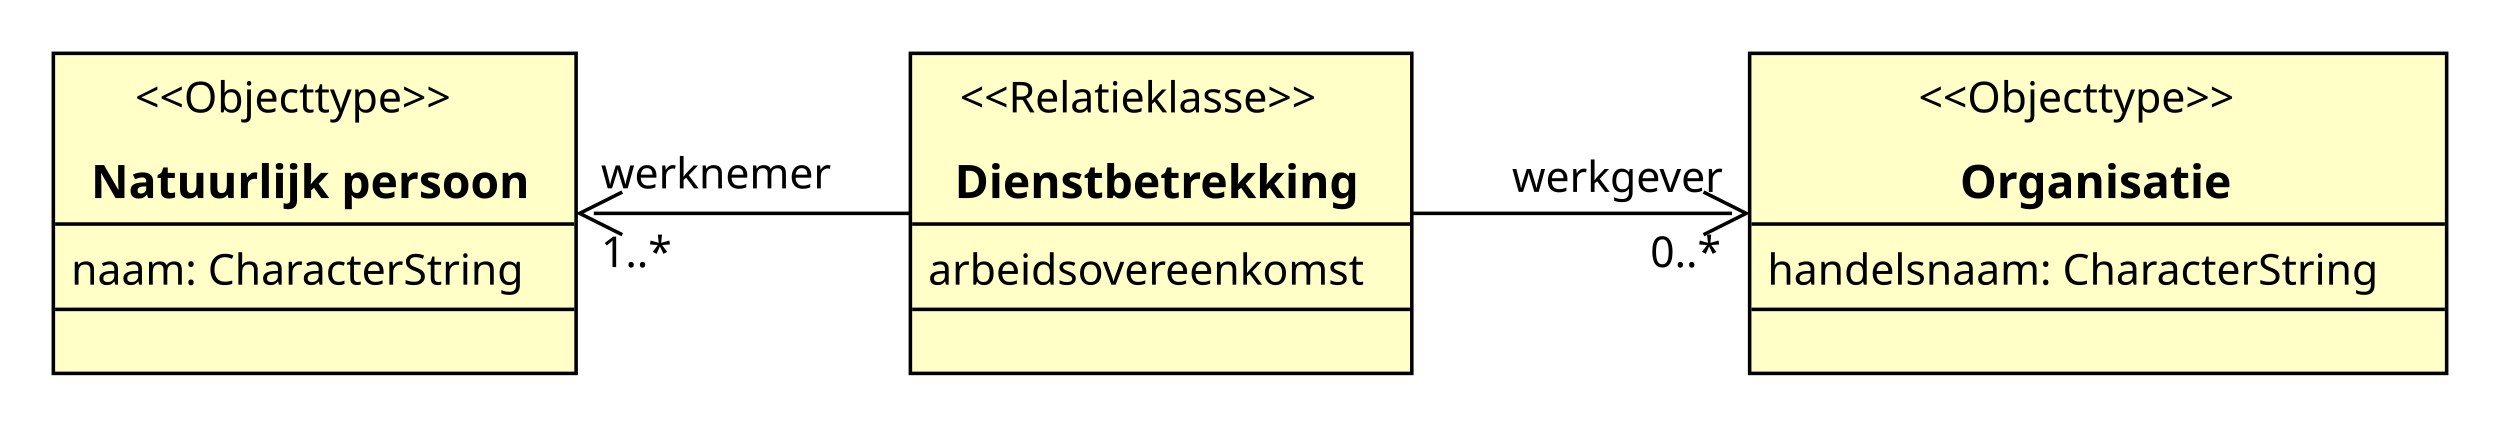
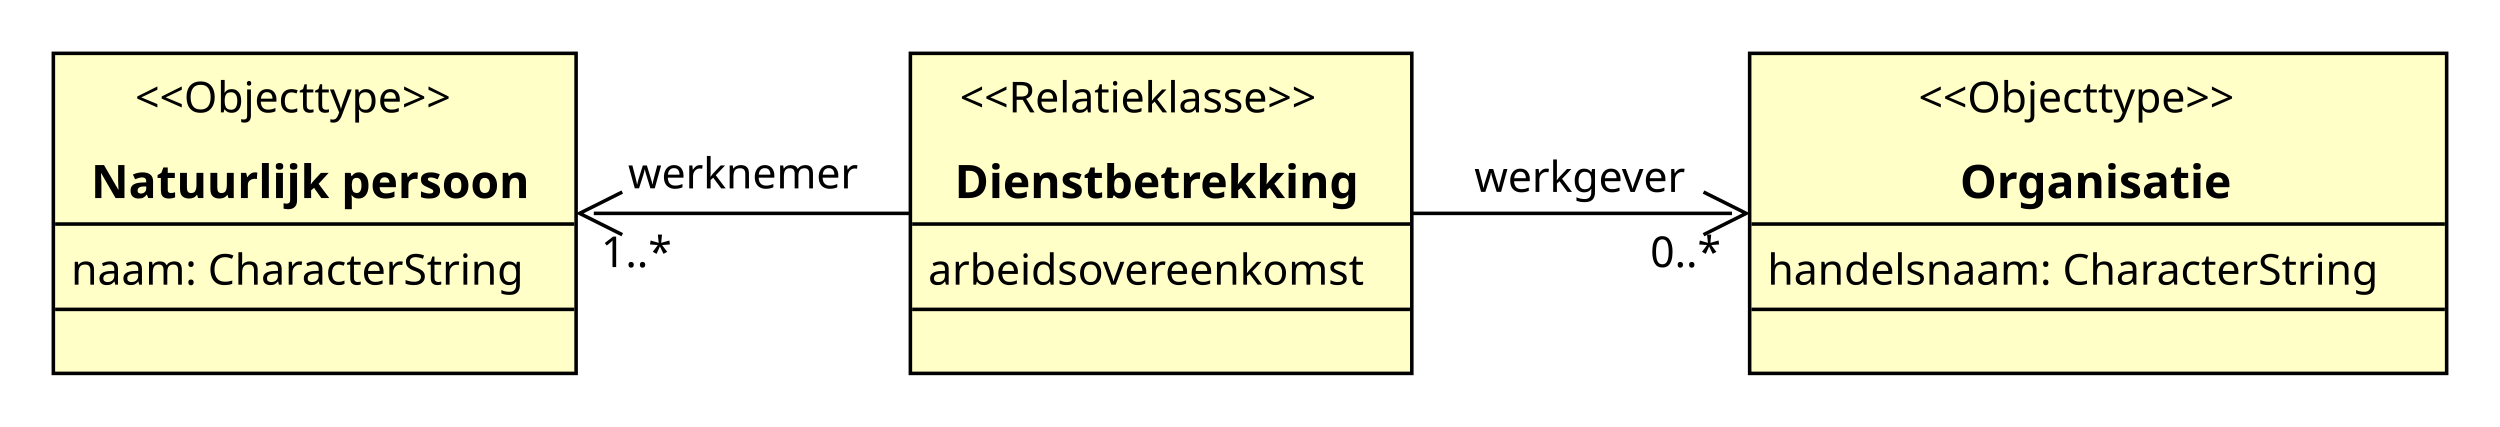
<svg xmlns="http://www.w3.org/2000/svg" xmlns:xlink="http://www.w3.org/1999/xlink" fill-opacity="1" color-rendering="auto" color-interpolation="auto" text-rendering="auto" stroke="black" stroke-linecap="square" width="703" stroke-miterlimit="10" shape-rendering="auto" stroke-opacity="1" fill="black" stroke-dasharray="none" font-weight="normal" stroke-width="1" height="120" font-family="'Dialog'" font-style="normal" stroke-linejoin="miter" font-size="12px" stroke-dashoffset="0" image-rendering="auto">
  <defs id="genericDefs" />
  <g>
    <defs id="defs1">
      <clipPath clipPathUnits="userSpaceOnUse" id="clipPath1">
        <path d="M0 0 L703 0 L703 120 L0 120 L0 0 Z" />
      </clipPath>
      <clipPath clipPathUnits="userSpaceOnUse" id="clipPath2">
        <path d="M813 260 L1009 260 L1009 350 L813 350 L813 260 Z" />
      </clipPath>
      <clipPath clipPathUnits="userSpaceOnUse" id="clipPath3">
        <path d="M336 260 L483 260 L483 350 L336 350 L336 260 Z" />
      </clipPath>
      <clipPath clipPathUnits="userSpaceOnUse" id="clipPath4">
        <path d="M577 260 L718 260 L718 350 L577 350 L577 260 Z" />
      </clipPath>
    </defs>
    <g id="y.node.0">
      <a target="_blank" xlink:type="simple" xlink:href="urn:objecttype:organisatie" xlink:show="new">
        <g fill="rgb(255,255,199)" text-rendering="geometricPrecision" shape-rendering="geometricPrecision" transform="matrix(1,0,0,1,-321,-245)" stroke="rgb(255,255,199)">
          <rect x="813" width="196" height="90" y="260" stroke="none" />
        </g>
        <g text-rendering="geometricPrecision" stroke-miterlimit="1.45" shape-rendering="geometricPrecision" transform="matrix(1,0,0,1,-321,-245)" stroke-linecap="butt">
          <rect fill="none" x="813" width="196" height="90" y="260" />
          <text x="860.501" xml:space="preserve" y="276.602" clip-path="url(#clipPath2)" font-family="sans-serif" stroke="none">&lt;&lt;Objecttype&gt;&gt;</text>
        </g>
        <g>
          <g font-size="13px" stroke-linecap="butt" transform="matrix(1,0,0,1,-321,-245)" text-rendering="geometricPrecision" font-family="sans-serif" shape-rendering="geometricPrecision" font-weight="bold" stroke-miterlimit="1.45">
            <text x="872.149" xml:space="preserve" y="300.701" clip-path="url(#clipPath2)" stroke="none">Organisatie</text>
          </g>
        </g>
        <g text-rendering="geometricPrecision" shape-rendering="geometricPrecision" transform="matrix(1,0,0,1,-321,-245)">
          <line y2="308" fill="none" x1="814" clip-path="url(#clipPath2)" x2="1008" y1="308" />
          <text stroke-linecap="butt" x="818" y="325.045" clip-path="url(#clipPath2)" font-family="sans-serif" stroke="none" stroke-miterlimit="1.45" xml:space="preserve">handelsnaam: CharacterString</text>
          <line y2="332" fill="none" x1="814" clip-path="url(#clipPath2)" x2="1008" y1="332" />
        </g>
      </a>
    </g>
    <g id="y.node.1">
      <a target="_blank" xlink:type="simple" xlink:href="urn:objecttype:persoon" xlink:show="new">
        <g fill="rgb(255,255,199)" text-rendering="geometricPrecision" shape-rendering="geometricPrecision" transform="matrix(1,0,0,1,-321,-245)" stroke="rgb(255,255,199)">
          <rect x="336" width="147" height="90" y="260" stroke="none" />
        </g>
        <g text-rendering="geometricPrecision" stroke-miterlimit="1.45" shape-rendering="geometricPrecision" transform="matrix(1,0,0,1,-321,-245)" stroke-linecap="butt">
          <rect fill="none" x="336" width="147" height="90" y="260" />
          <text x="359.001" xml:space="preserve" y="276.602" clip-path="url(#clipPath3)" font-family="sans-serif" stroke="none">&lt;&lt;Objecttype&gt;&gt;</text>
        </g>
        <g>
          <g font-size="13px" stroke-linecap="butt" transform="matrix(1,0,0,1,-321,-245)" text-rendering="geometricPrecision" font-family="sans-serif" shape-rendering="geometricPrecision" font-weight="bold" stroke-miterlimit="1.45">
            <text x="346.592" xml:space="preserve" y="300.701" clip-path="url(#clipPath3)" stroke="none">Natuurlijk persoon</text>
          </g>
        </g>
        <g text-rendering="geometricPrecision" shape-rendering="geometricPrecision" transform="matrix(1,0,0,1,-321,-245)">
          <line y2="308" fill="none" x1="337" clip-path="url(#clipPath3)" x2="482" y1="308" />
          <text stroke-linecap="butt" x="341" y="325.045" clip-path="url(#clipPath3)" font-family="sans-serif" stroke="none" stroke-miterlimit="1.45" xml:space="preserve">naam: CharacterString</text>
          <line y2="332" fill="none" x1="337" clip-path="url(#clipPath3)" x2="482" y1="332" />
        </g>
      </a>
    </g>
    <g id="y.node.2">
      <a target="_blank" xlink:type="simple" xlink:href="urn:relatieklasse:dienstbetrekking" xlink:show="new">
        <g fill="rgb(255,255,199)" text-rendering="geometricPrecision" shape-rendering="geometricPrecision" transform="matrix(1,0,0,1,-321,-245)" stroke="rgb(255,255,199)">
          <rect x="577" width="141" height="90" y="260" stroke="none" />
        </g>
        <g text-rendering="geometricPrecision" stroke-miterlimit="1.45" shape-rendering="geometricPrecision" transform="matrix(1,0,0,1,-321,-245)" stroke-linecap="butt">
          <rect fill="none" x="577" width="141" height="90" y="260" />
          <text x="590.901" xml:space="preserve" y="276.602" clip-path="url(#clipPath4)" font-family="sans-serif" stroke="none">&lt;&lt;Relatieklasse&gt;&gt;</text>
        </g>
        <g>
          <g font-size="13px" stroke-linecap="butt" transform="matrix(1,0,0,1,-321,-245)" text-rendering="geometricPrecision" font-family="sans-serif" shape-rendering="geometricPrecision" font-weight="bold" stroke-miterlimit="1.45">
            <text x="589.435" xml:space="preserve" y="300.701" clip-path="url(#clipPath4)" stroke="none">Dienstbetrekking</text>
          </g>
        </g>
        <g text-rendering="geometricPrecision" shape-rendering="geometricPrecision" transform="matrix(1,0,0,1,-321,-245)">
          <line y2="308" fill="none" x1="578" clip-path="url(#clipPath4)" x2="717" y1="308" />
          <text stroke-linecap="butt" x="582" y="325.045" clip-path="url(#clipPath4)" font-family="sans-serif" stroke="none" stroke-miterlimit="1.45" xml:space="preserve">arbeidsovereenkomst</text>
          <line y2="332" fill="none" x1="578" clip-path="url(#clipPath4)" x2="717" y1="332" />
        </g>
      </a>
    </g>
    <g id="y.edge.0">
      <g text-rendering="geometricPrecision" stroke-miterlimit="1.45" shape-rendering="geometricPrecision" transform="matrix(1,0,0,1,-321,-245)" stroke-linecap="butt">
        <path fill="none" d="M487.974 305 L577.006 305" />
        <path d="M483.974 305 L495.974 311 L483.974 305 L495.974 299 Z" stroke="none" />
        <path fill="none" stroke-miterlimit="10" d="M483.974 305 L495.974 311 L483.974 305 L495.974 299 Z" stroke-linecap="square" />
      </g>
      <g>
        <g text-rendering="geometricPrecision" stroke-miterlimit="1.45" shape-rendering="geometricPrecision" font-family="sans-serif" transform="matrix(1,0,0,1,-321,-245)" stroke-linecap="butt">
          <text x="490" xml:space="preserve" y="320.102" stroke="none">1..*</text>
        </g>
      </g>
      <g>
        <g text-rendering="geometricPrecision" stroke-miterlimit="1.45" shape-rendering="geometricPrecision" font-family="sans-serif" transform="matrix(1,0,0,1,-321,-245)" stroke-linecap="butt">
-           <text x="490" xml:space="preserve" y="297.969" stroke="none">werknemer</text>
+           <text x="497.606" xml:space="preserve" y="297.969" stroke="none">werknemer</text>
        </g>
      </g>
    </g>
    <g id="y.edge.1">
      <g text-rendering="geometricPrecision" stroke-miterlimit="1.45" shape-rendering="geometricPrecision" transform="matrix(1,0,0,1,-321,-245)" stroke-linecap="butt">
        <path fill="none" d="M717.975 305 L808.026 305" />
        <path d="M812.026 305 L800.026 299 L812.026 305 L800.026 311 Z" stroke="none" />
        <path fill="none" stroke-miterlimit="10" d="M812.026 305 L800.026 299 L812.026 305 L800.026 311 Z" stroke-linecap="square" />
      </g>
      <g>
        <g text-rendering="geometricPrecision" stroke-miterlimit="1.45" shape-rendering="geometricPrecision" font-family="sans-serif" transform="matrix(1,0,0,1,-321,-245)" stroke-linecap="butt">
-           <text x="746.17" xml:space="preserve" y="298.969" stroke="none">werkgever</text>
+           <text x="735.585" xml:space="preserve" y="298.969" stroke="none">werkgever</text>
        </g>
      </g>
      <g>
        <g text-rendering="geometricPrecision" stroke-miterlimit="1.45" shape-rendering="geometricPrecision" font-family="sans-serif" transform="matrix(1,0,0,1,-321,-245)" stroke-linecap="butt">
          <text x="785.035" xml:space="preserve" y="320.102" stroke="none">0..*</text>
        </g>
      </g>
    </g>
  </g>
</svg>
